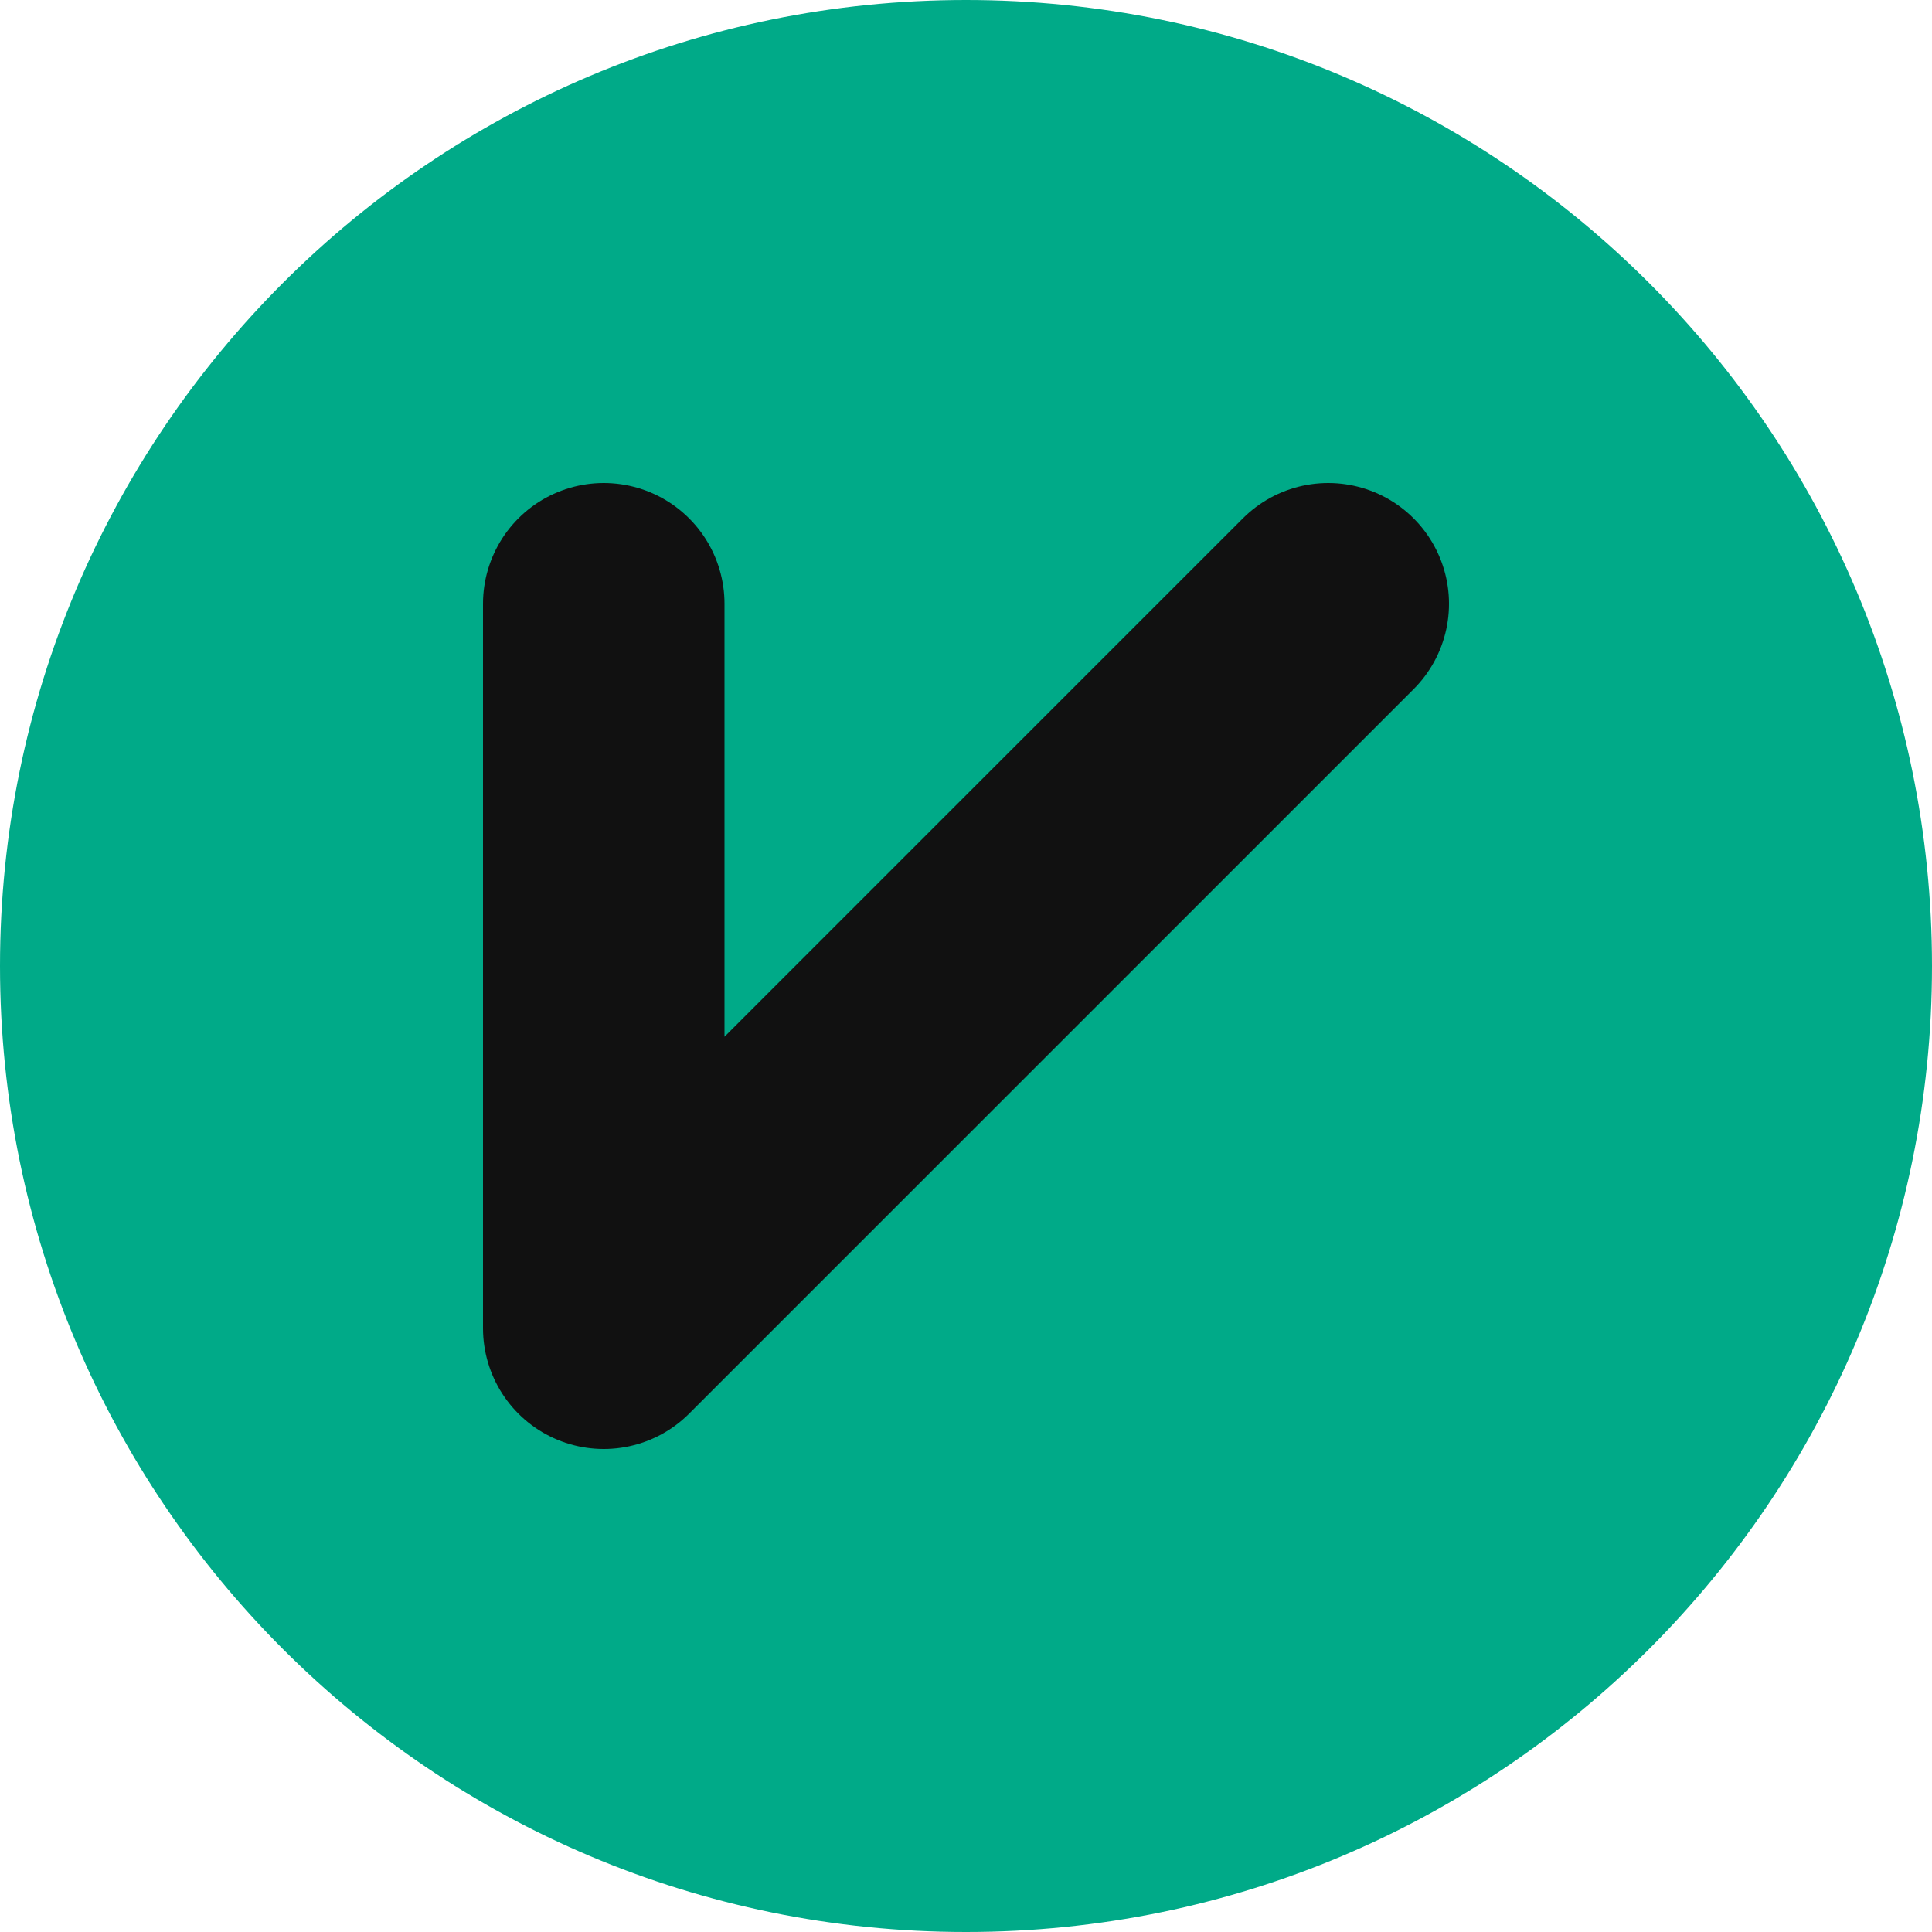
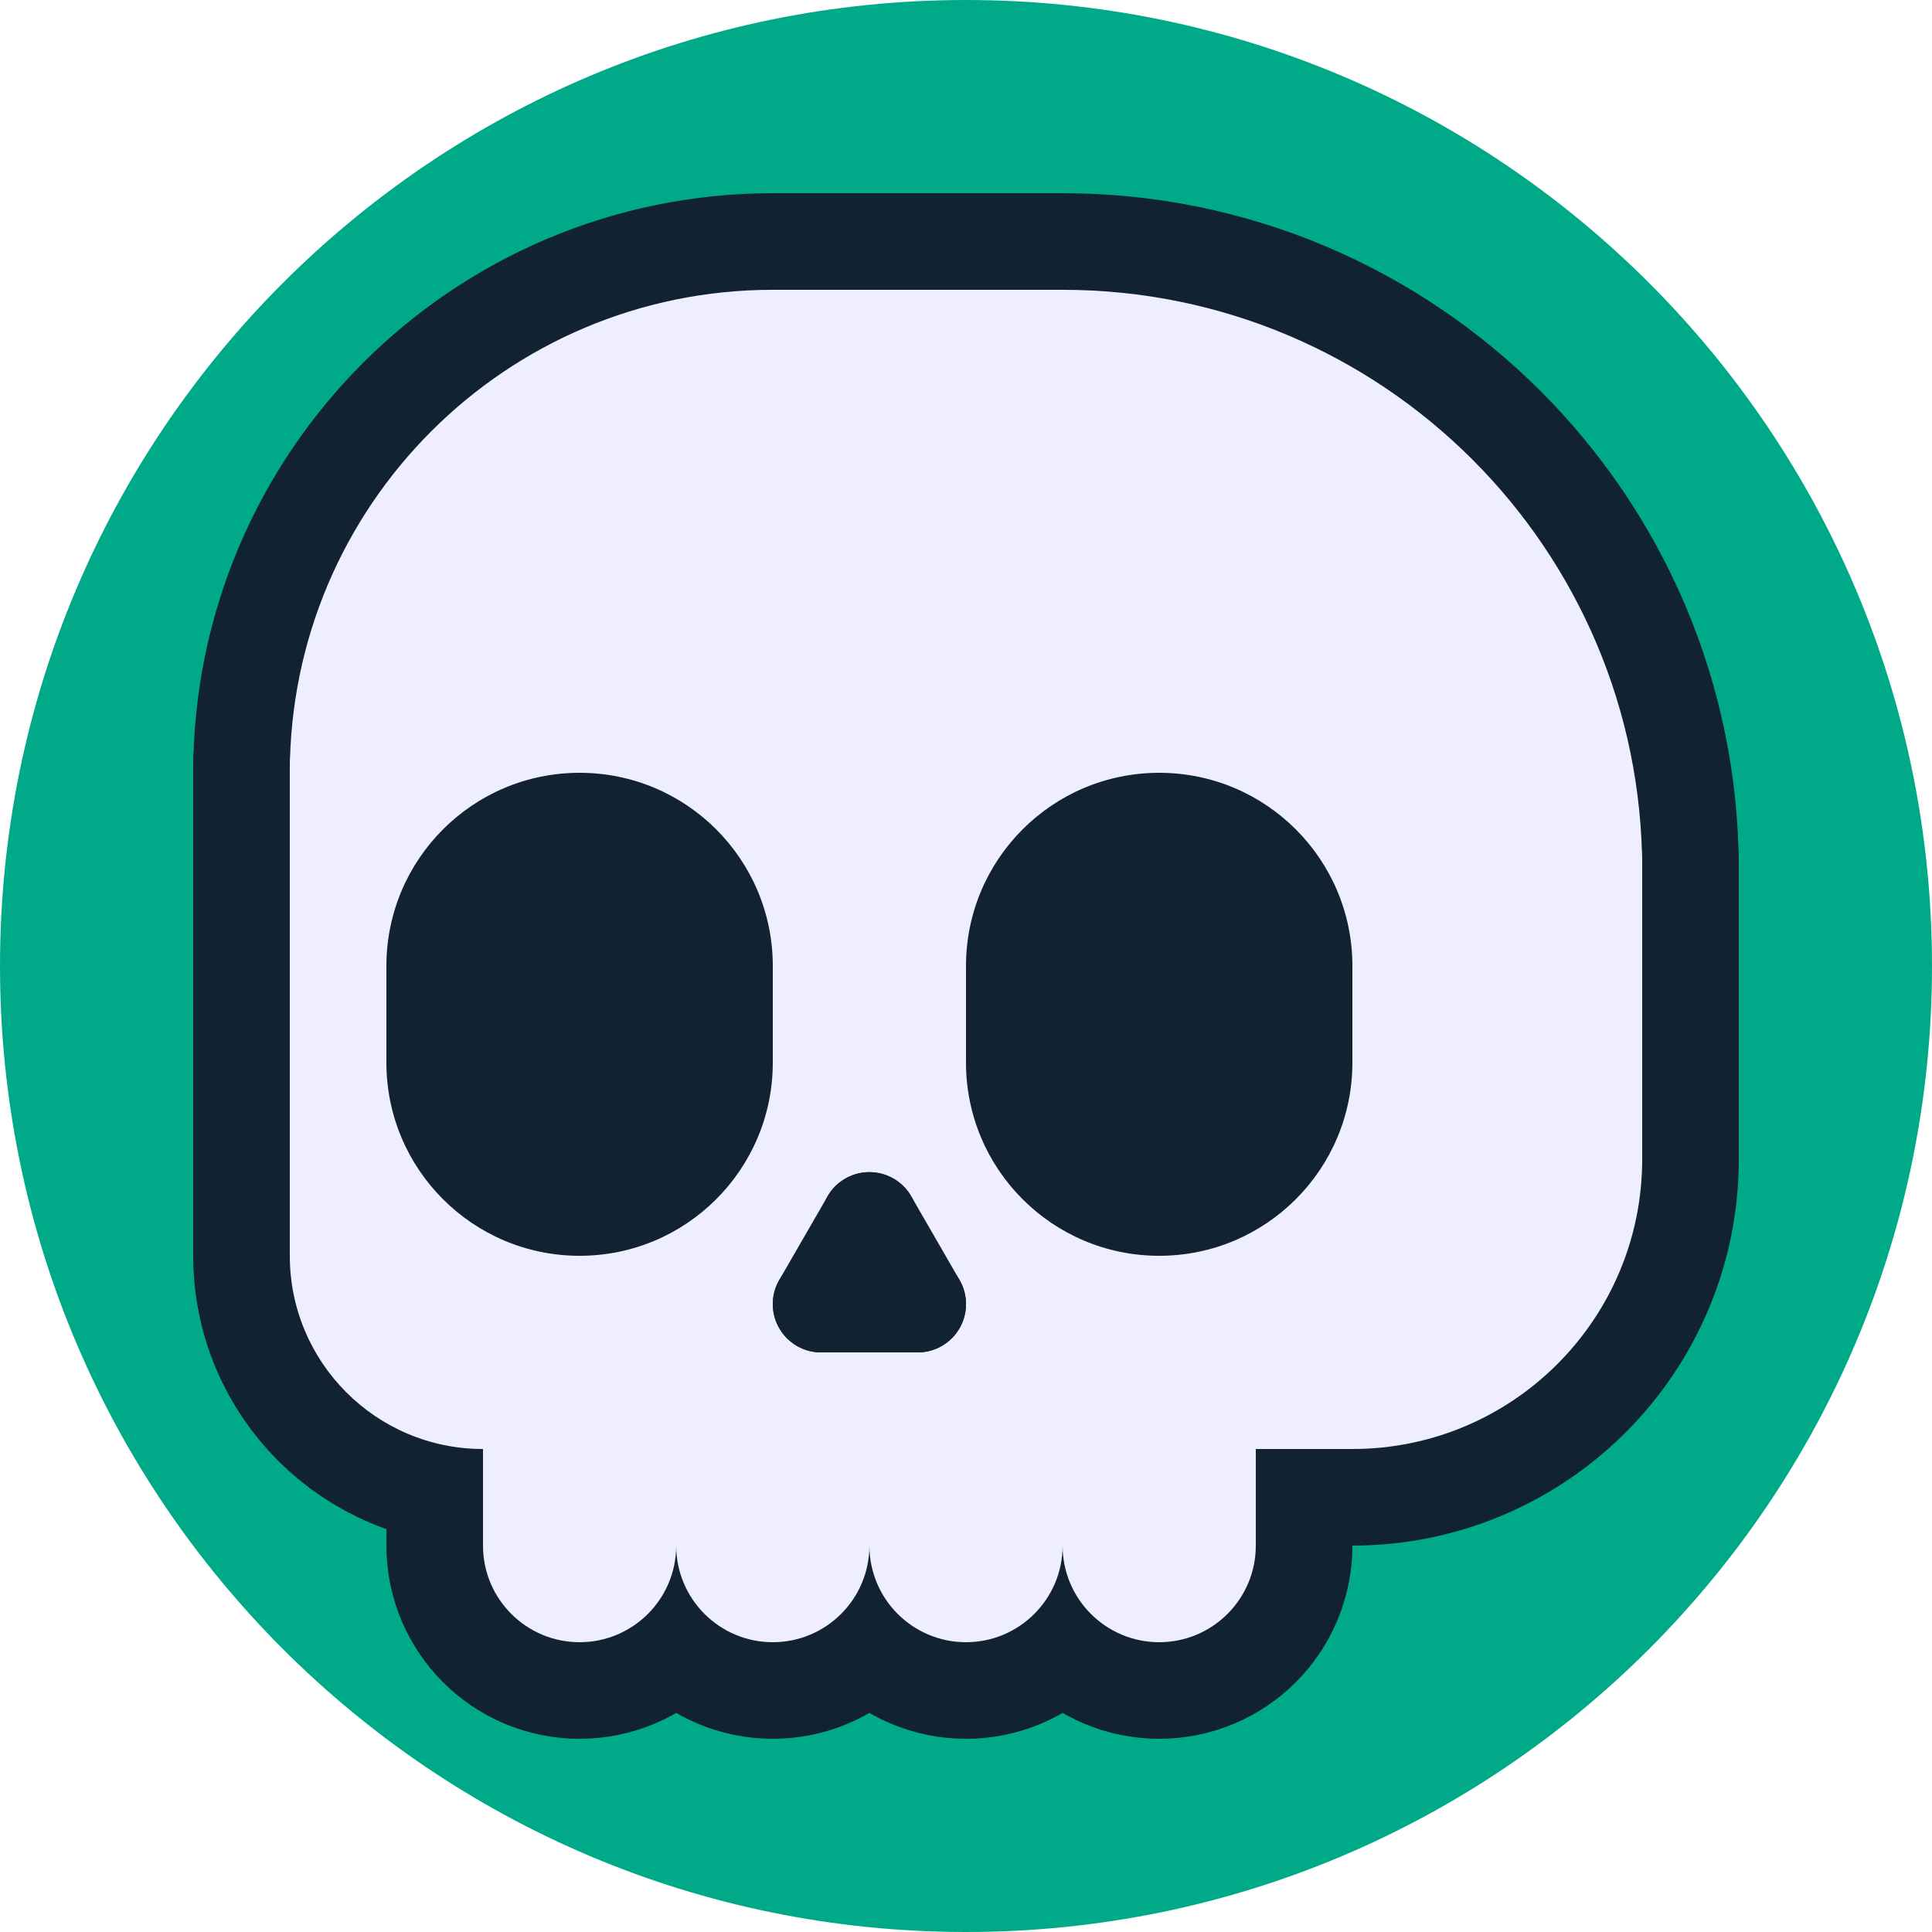
- <svg xmlns="http://www.w3.org/2000/svg" viewBox="0 0 8 8">
-   <circle r="4" cx="4" cy="4" fill="#0a8" />
-   <path d="M2.5 2.5v3l3-3" fill="none" stroke="#111" stroke-linejoin="round" stroke-linecap="round" />
+ <svg xmlns="http://www.w3.org/2000/svg" viewBox="0 0 20 20">
+   <g id="b">
+     <rect width="11" height="10" x="3" y="3" rx="5" />
+     <rect width="14" height="12" x="3" y="3" rx="6" />
+     <rect width="8" height="9" x="3" y="6" rx="2" />
+     <rect width="9" height="9" x="8" y="6" rx="3" />
+     <rect id="a" width="2" height="3" x="5" y="14" rx="1" />
+     <use x="2" href="#a" />
+     <use x="4" href="#a" />
+     <use x="6" href="#a" />
+     <rect width="8" height="2" x="5" y="14" rx="1" />
+   </g>
+   <circle cx="10" cy="10" r="10" fill="#0a8" />
+   <use stroke="#123" stroke-width="2" href="#b" />
+   <use fill="#eef" href="#b" />
+   <g fill="#123">
+     <rect id="c" width="4" height="5" x="4" y="8" rx="2" />
+     <use x="6" href="#c" />
+     <rect id="d" width="2" height="1" x="8" y="13" rx=".5" />
+     <use href="#d" transform="rotate(-300 9.5 13.5)" />
+     <use href="#d" transform="rotate(300 8.5 13.5)" />
+   </g>
</svg>
